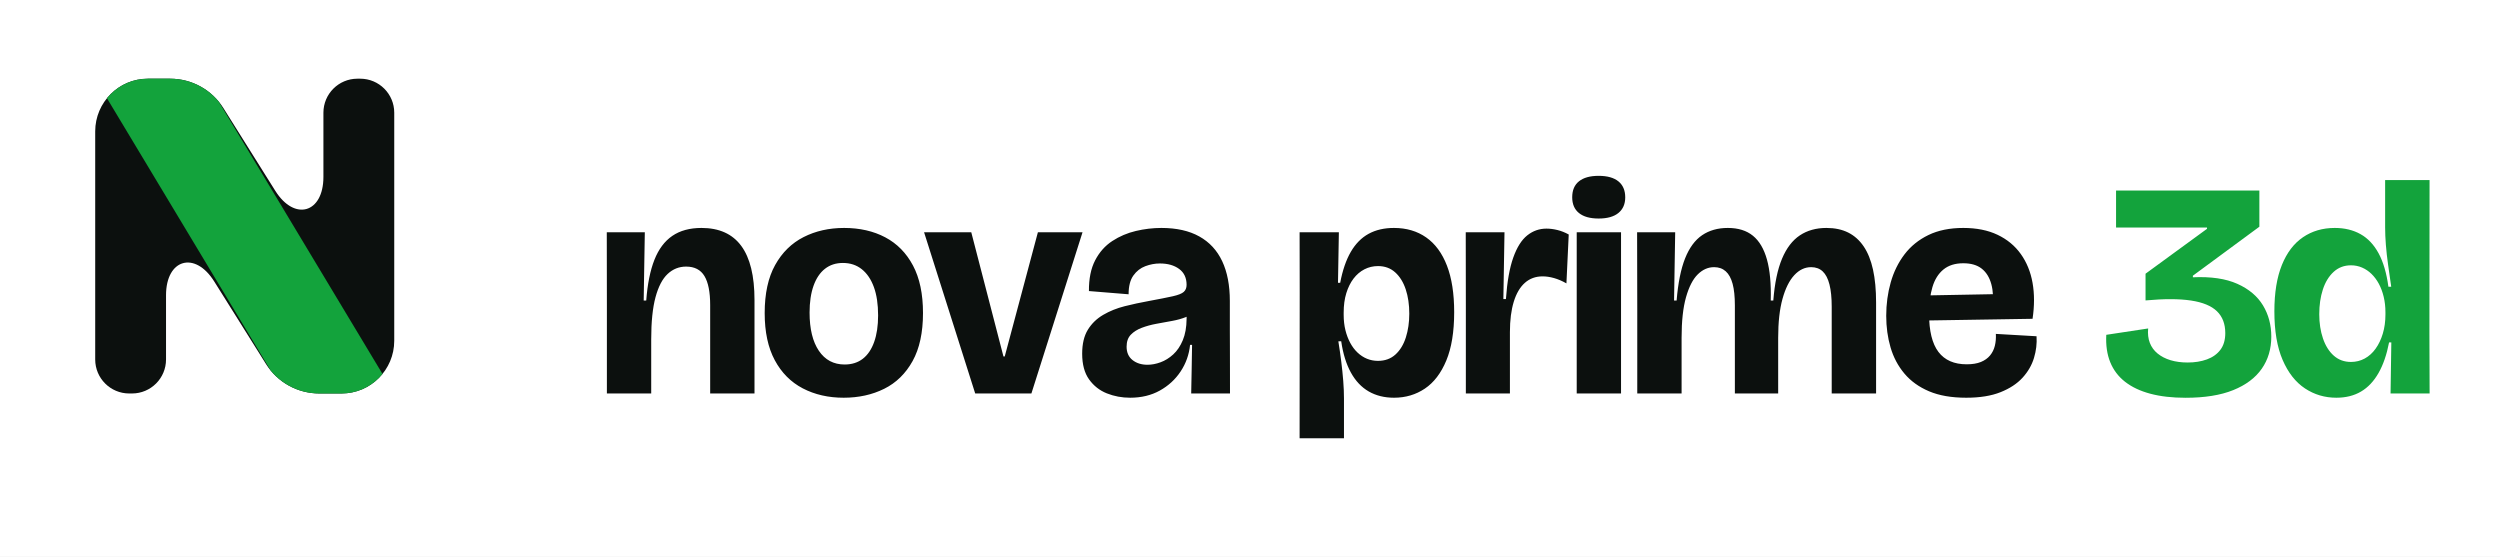
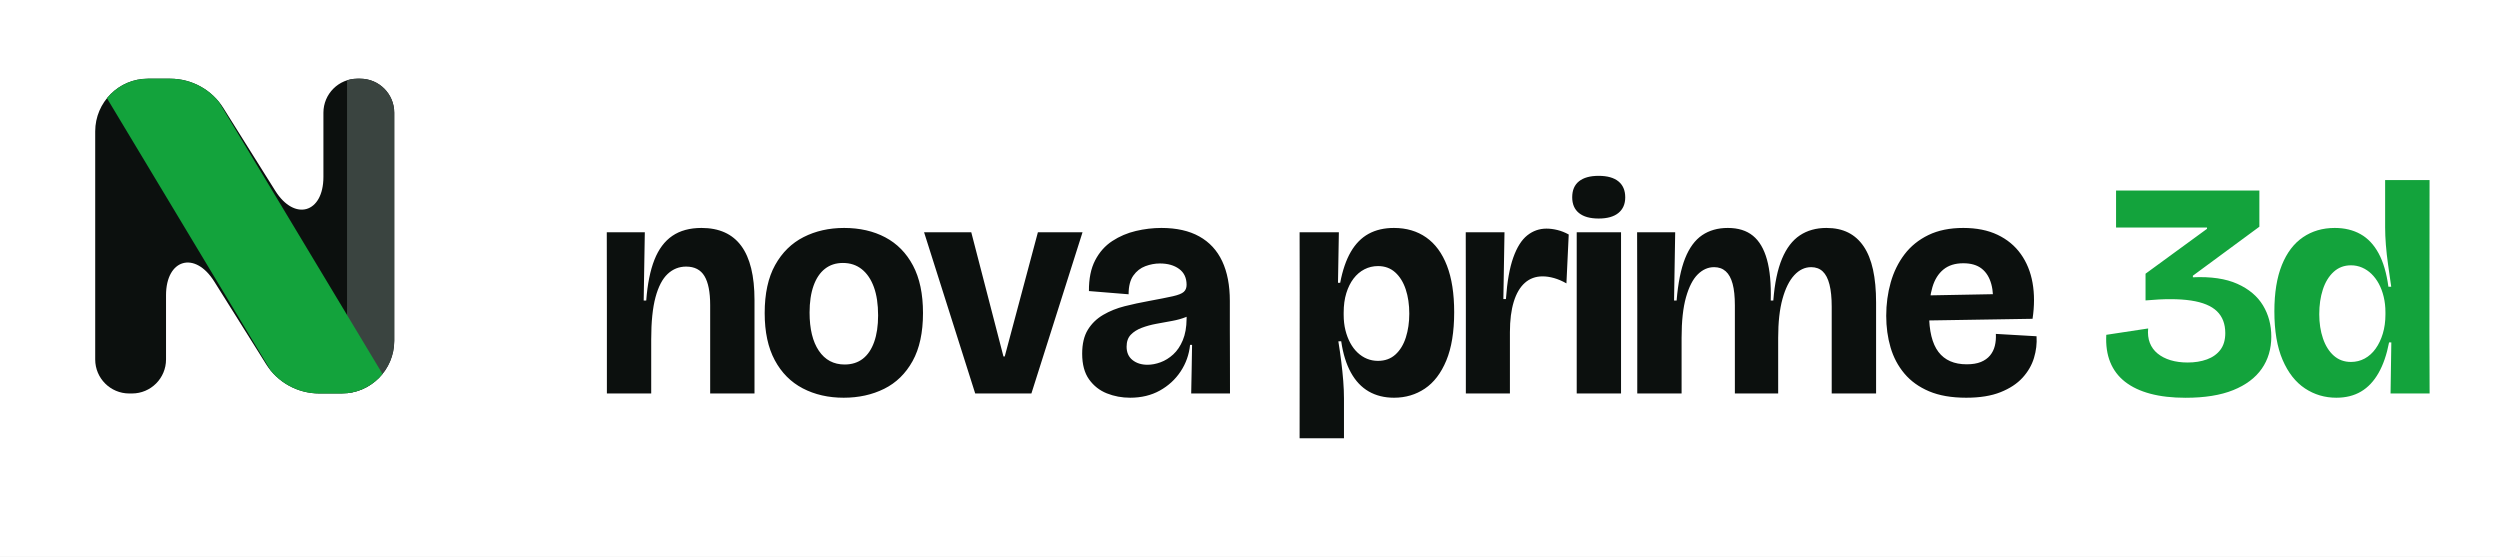
<svg xmlns="http://www.w3.org/2000/svg" viewBox="0 0 521 116" width="521" height="116">
  <defs />
  <rect width="521" height="116" fill="#fff" />
  <g transform="translate(10 8.2) scale(.82)">
    <clipPath id="nf1">
      <path d="M12.00 81.36L12.00 23.39C12.00 16.00 18.00 10.00 25.39 10.00L31.05 10.00C36.56 10.00 41.68 12.83 44.60 17.50L57.76 38.48C62.66 46.29 70.00 44.18 70.00 34.96L70.00 18.64C70.00 13.87 73.87 10.00 78.64 10.00L79.36 10.00C84.13 10.00 88.00 13.87 88.00 18.64L88.00 76.61C88.00 84.00 82.00 90.00 74.61 90.00L68.95 90.00C63.44 90.00 58.32 87.17 55.40 82.50L42.24 61.52C37.34 53.71 30.00 55.82 30.00 65.04L30.00 81.36C30.00 86.13 26.13 90.00 21.36 90.00L20.64 90.00C15.87 90.00 12.00 86.13 12.00 81.36Z" />
    </clipPath>
    <g clip-path="url(#nf1)">
      <rect width="100" height="100" fill="#0C100E" />
+       <rect x="76" width="40" height="100" fill="#3A4440" />
      <path d="M12 10L39.9 10L88 90L60.1 90Z" fill="#13A33C" />
    </g>
  </g>
  <path d="M126.475 82.0V63.728L126.453 48.4H134.379L134.144 62.629H134.677Q135.061 57.488 136.379 54.149Q137.696 50.811 140.112 49.157Q142.528 47.504 146.187 47.504Q151.723 47.504 154.48 51.248Q157.237 54.992 157.237 62.512V82.0H148V63.568Q148 59.515 146.811 57.536Q145.621 55.557 142.987 55.557Q140.779 55.557 139.141 57.088Q137.504 58.619 136.608 61.941Q135.712 65.264 135.712 70.715V82.0ZM175.819 82.885Q171.04 82.885 167.307 80.939Q163.573 78.992 161.467 75.072Q159.36 71.152 159.36 65.243Q159.36 59.141 161.541 55.227Q163.723 51.312 167.467 49.408Q171.211 47.504 175.915 47.504Q180.789 47.504 184.491 49.461Q188.192 51.419 190.272 55.344Q192.352 59.269 192.352 65.232Q192.352 71.344 190.181 75.253Q188.011 79.163 184.267 81.024Q180.523 82.885 175.819 82.885ZM176.021 75.963Q178.261 75.963 179.808 74.768Q181.355 73.573 182.176 71.264Q182.997 68.955 182.997 65.733Q182.997 62.245 182.117 59.829Q181.237 57.413 179.6 56.107Q177.963 54.8 175.659 54.8Q173.472 54.8 171.92 56.016Q170.368 57.232 169.541 59.557Q168.715 61.883 168.715 65.136Q168.715 70.245 170.651 73.104Q172.587 75.963 176.021 75.963ZM203.232 82.0 192.576 48.4H202.411L209.12 74.288H209.387L216.299 48.4H225.6L214.944 82.0ZM235.52 82.885Q232.949 82.885 230.672 81.979Q228.395 81.072 226.96 79.061Q225.525 77.051 225.525 73.712Q225.525 70.64 226.709 68.715Q227.893 66.789 229.915 65.611Q231.936 64.432 234.389 63.813Q236.843 63.195 239.328 62.747Q242.731 62.117 244.416 61.739Q246.101 61.36 246.693 60.832Q247.285 60.304 247.285 59.365Q247.285 57.189 245.733 56.048Q244.181 54.907 241.728 54.907Q240.203 54.907 238.688 55.472Q237.173 56.037 236.187 57.429Q235.2 58.821 235.2 61.328L226.933 60.656Q226.901 56.805 228.229 54.251Q229.557 51.696 231.803 50.229Q234.048 48.763 236.715 48.133Q239.381 47.504 242.027 47.504Q246.763 47.504 249.936 49.275Q253.109 51.045 254.704 54.432Q256.299 57.819 256.299 62.725V68.805Q256.309 70.992 256.315 73.211Q256.32 75.429 256.325 77.621Q256.331 79.813 256.331 82.0H248.245Q248.299 79.547 248.341 77.077Q248.384 74.608 248.427 71.877H248.011Q247.701 74.907 246.043 77.408Q244.384 79.909 241.701 81.397Q239.019 82.885 235.52 82.885ZM239.136 76.016Q240.448 76.016 241.861 75.499Q243.275 74.981 244.501 73.861Q245.728 72.741 246.496 70.901Q247.264 69.061 247.285 66.469L247.296 64.955L249.013 64.677Q248.448 65.552 247.163 66.069Q245.877 66.587 244.261 66.88Q242.645 67.173 240.997 67.477Q239.349 67.781 237.941 68.315Q236.533 68.848 235.659 69.755Q234.784 70.661 234.784 72.251Q234.784 74.053 236.016 75.035Q237.248 76.016 239.136 76.016ZM270.837 91.333 270.859 61.083 270.837 48.4H279.019L278.837 58.939H279.296Q280.032 55.035 281.504 52.496Q282.976 49.957 285.211 48.731Q287.445 47.504 290.496 47.504Q294.4 47.504 297.221 49.483Q300.043 51.461 301.547 55.365Q303.051 59.269 303.051 65.061Q303.051 71.184 301.408 75.136Q299.765 79.088 296.939 80.987Q294.112 82.885 290.517 82.885Q287.52 82.885 285.253 81.584Q282.987 80.283 281.531 77.653Q280.075 75.024 279.509 71.12L278.912 71.131Q279.253 73.232 279.515 75.328Q279.776 77.424 279.931 79.371Q280.085 81.317 280.085 83.088V91.333ZM287.168 75.205Q289.355 75.205 290.811 73.883Q292.267 72.56 292.981 70.315Q293.696 68.069 293.696 65.371Q293.696 62.544 292.955 60.309Q292.213 58.075 290.763 56.763Q289.312 55.451 287.179 55.451Q285.653 55.451 284.347 56.123Q283.04 56.795 282.08 58.053Q281.12 59.312 280.571 61.093Q280.021 62.875 280.021 65.147V65.605Q280.021 67.344 280.384 68.805Q280.747 70.267 281.387 71.456Q282.027 72.645 282.923 73.488Q283.819 74.331 284.891 74.768Q285.963 75.205 287.168 75.205ZM305.483 82.0V64.304L305.461 48.4H313.536L313.301 62.32H313.835Q314.219 56.891 315.365 53.675Q316.512 50.459 318.283 49.051Q320.053 47.643 322.283 47.643Q323.381 47.643 324.571 47.936Q325.76 48.229 326.923 48.869L326.443 59.056Q325.131 58.309 323.872 57.952Q322.613 57.595 321.483 57.595Q319.307 57.595 317.787 58.939Q316.267 60.283 315.467 62.885Q314.667 65.488 314.667 69.211V82.0ZM328.587 82.0V48.4H337.824V82.0ZM333.152 45.541Q330.475 45.541 329.061 44.4Q327.648 43.259 327.648 41.112Q327.648 38.908 329.067 37.777Q330.486 36.645 333.15 36.645Q335.872 36.645 337.285 37.803Q338.699 38.96 338.699 41.125Q338.699 43.217 337.283 44.379Q335.867 45.541 333.152 45.541ZM341.205 82.0V64.251L341.173 48.4H349.109L348.875 62.629H349.408Q349.856 57.157 351.173 53.845Q352.491 50.533 354.72 49.019Q356.949 47.504 360.075 47.504Q363.317 47.504 365.312 49.131Q367.307 50.757 368.235 54.096Q369.163 57.435 369.024 62.629H369.557Q369.984 57.221 371.376 53.909Q372.768 50.597 375.088 49.051Q377.408 47.504 380.629 47.504Q383.243 47.504 385.163 48.464Q387.083 49.424 388.389 51.349Q389.696 53.275 390.336 56.192Q390.976 59.109 390.976 63.024V82.0H381.728V63.909Q381.728 61.125 381.264 59.291Q380.8 57.456 379.856 56.565Q378.912 55.675 377.44 55.675Q375.477 55.675 373.925 57.349Q372.373 59.024 371.472 62.283Q370.571 65.541 370.571 70.395V82.0H361.547V63.621Q361.547 60.891 361.077 59.147Q360.608 57.403 359.643 56.539Q358.677 55.675 357.216 55.675Q355.339 55.675 353.813 57.179Q352.288 58.683 351.365 61.941Q350.443 65.2 350.443 70.395V82.0ZM409.76 82.885Q405.184 82.885 402.021 81.547Q398.859 80.208 396.875 77.845Q394.891 75.483 393.989 72.4Q393.088 69.317 393.088 65.819Q393.088 62.171 394.021 58.869Q394.955 55.568 396.896 53.013Q398.837 50.459 401.883 48.981Q404.928 47.504 409.152 47.504Q413.291 47.504 416.293 48.933Q419.296 50.363 421.136 52.939Q422.976 55.515 423.584 58.949Q424.192 62.384 423.584 66.437L398.837 66.832V61.616L416.565 61.285L415.243 64.304Q415.563 61.307 414.987 59.205Q414.411 57.104 412.987 55.984Q411.563 54.864 409.152 54.864Q406.592 54.864 405.003 56.171Q403.413 57.477 402.715 59.84Q402.016 62.203 402.016 65.381Q402.016 70.768 403.973 73.344Q405.931 75.92 409.856 75.92Q411.637 75.92 412.821 75.435Q414.005 74.949 414.725 74.08Q415.445 73.211 415.728 72.059Q416.011 70.907 415.936 69.584L424.416 70.075Q424.565 72.336 423.883 74.592Q423.2 76.848 421.499 78.715Q419.797 80.581 416.907 81.733Q414.016 82.885 409.76 82.885Z" fill="#0C100E" />
  <path d="M455.483 82.896Q451.28 82.896 448.128 82.053Q444.976 81.211 442.869 79.568Q440.763 77.925 439.771 75.477Q438.779 73.029 438.949 69.776L447.675 68.453Q447.515 70.128 448.021 71.445Q448.528 72.763 449.643 73.675Q450.757 74.587 452.341 75.067Q453.925 75.547 455.909 75.547Q458.149 75.547 459.931 74.896Q461.712 74.245 462.731 72.896Q463.749 71.547 463.749 69.413Q463.749 66.555 462.016 64.869Q460.283 63.184 456.603 62.629Q452.923 62.075 447.131 62.608V57.04L459.941 47.685V47.419H440.987V39.707H470.853V47.248L456.997 57.456V57.787Q462.661 57.531 466.267 59.152Q469.872 60.773 471.605 63.643Q473.339 66.512 473.339 70.149Q473.339 74.0 471.344 76.853Q469.349 79.707 465.403 81.301Q461.456 82.896 455.483 82.896ZM486.896 82.885Q483.28 82.885 480.352 80.944Q477.424 79.003 475.701 75.013Q473.979 71.024 473.979 64.891Q473.979 59.099 475.541 55.232Q477.104 51.365 479.947 49.435Q482.789 47.504 486.565 47.504Q489.616 47.504 491.92 48.789Q494.224 50.075 495.696 52.784Q497.168 55.493 497.744 59.76H498.331Q497.989 57.371 497.68 55.189Q497.371 53.008 497.216 51.035Q497.061 49.061 497.061 47.355V37.52H506.32L506.288 69.435L506.331 82.0H498.192L498.352 71.355H497.883Q497.147 75.173 495.68 77.744Q494.213 80.315 492.037 81.6Q489.861 82.885 486.896 82.885ZM489.947 75.429Q491.493 75.429 492.811 74.715Q494.128 74 495.083 72.661Q496.037 71.323 496.581 69.515Q497.125 67.707 497.125 65.531V65.072Q497.125 63.365 496.763 61.856Q496.4 60.347 495.755 59.147Q495.109 57.947 494.219 57.083Q493.328 56.219 492.24 55.755Q491.152 55.291 489.947 55.291Q487.813 55.291 486.32 56.667Q484.827 58.043 484.08 60.341Q483.333 62.64 483.333 65.477Q483.333 68.261 484.107 70.533Q484.88 72.805 486.357 74.117Q487.835 75.429 489.947 75.429Z" fill="#13A33C" />
</svg>
